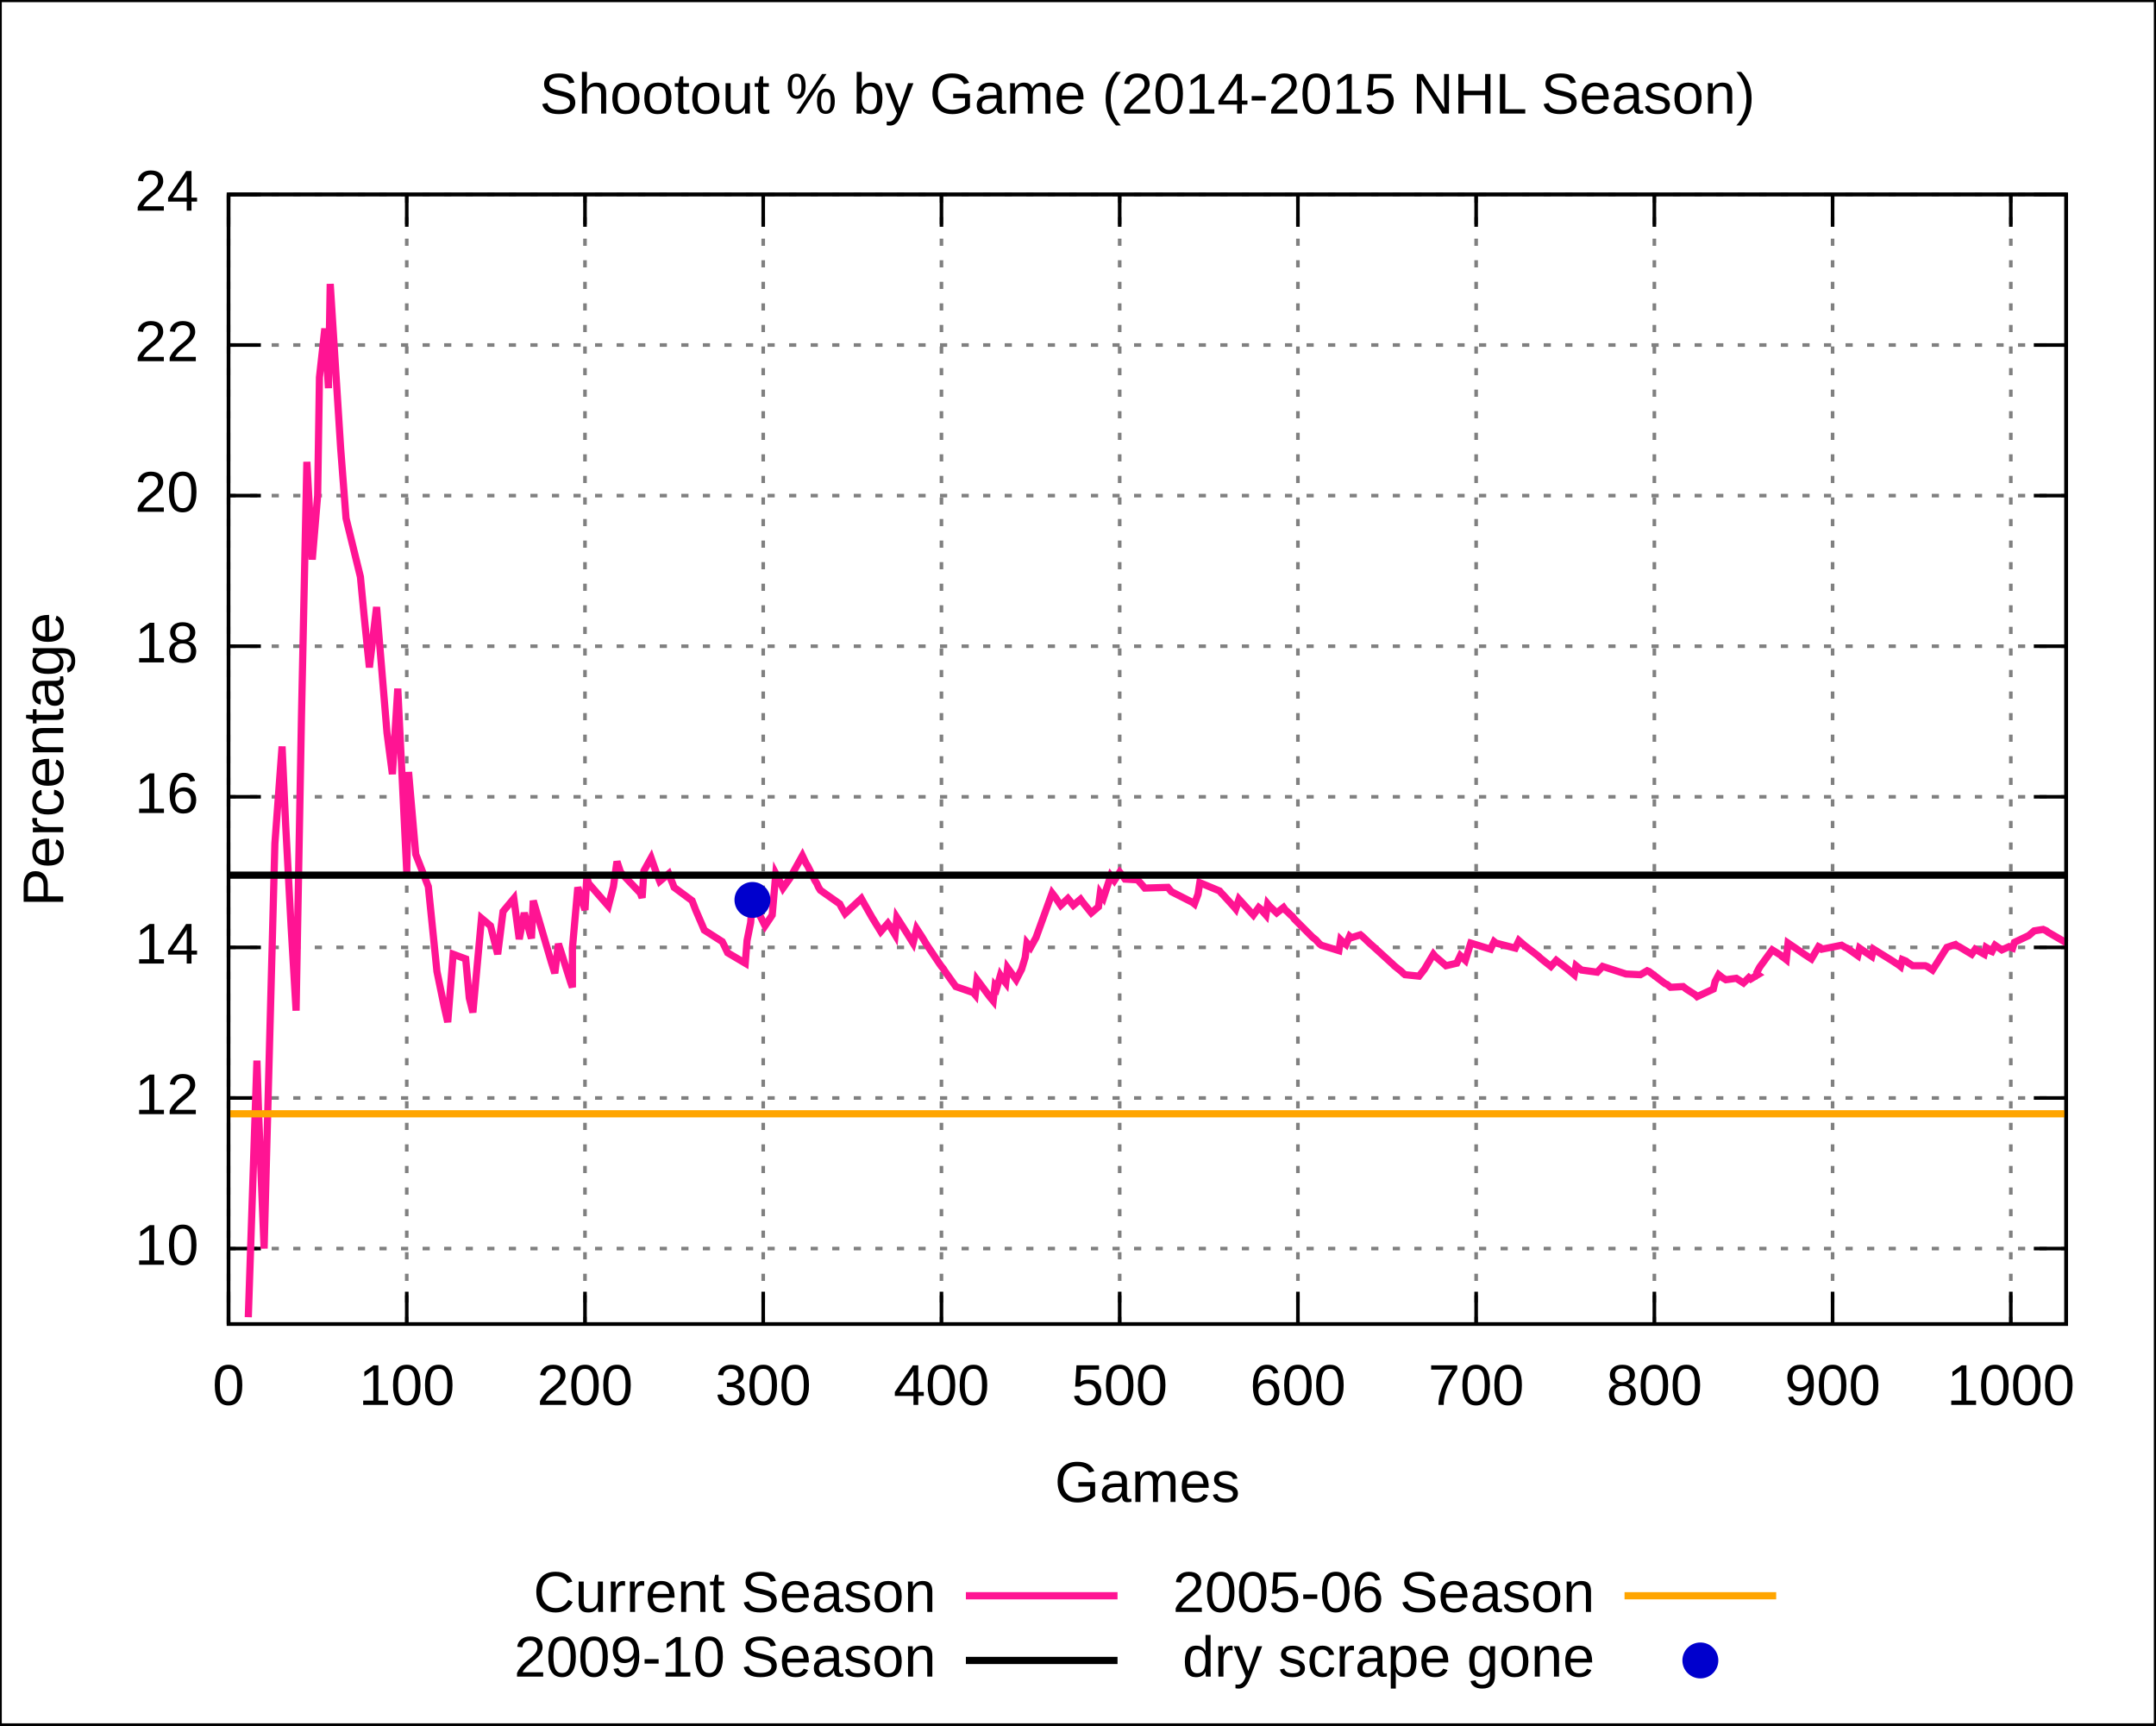
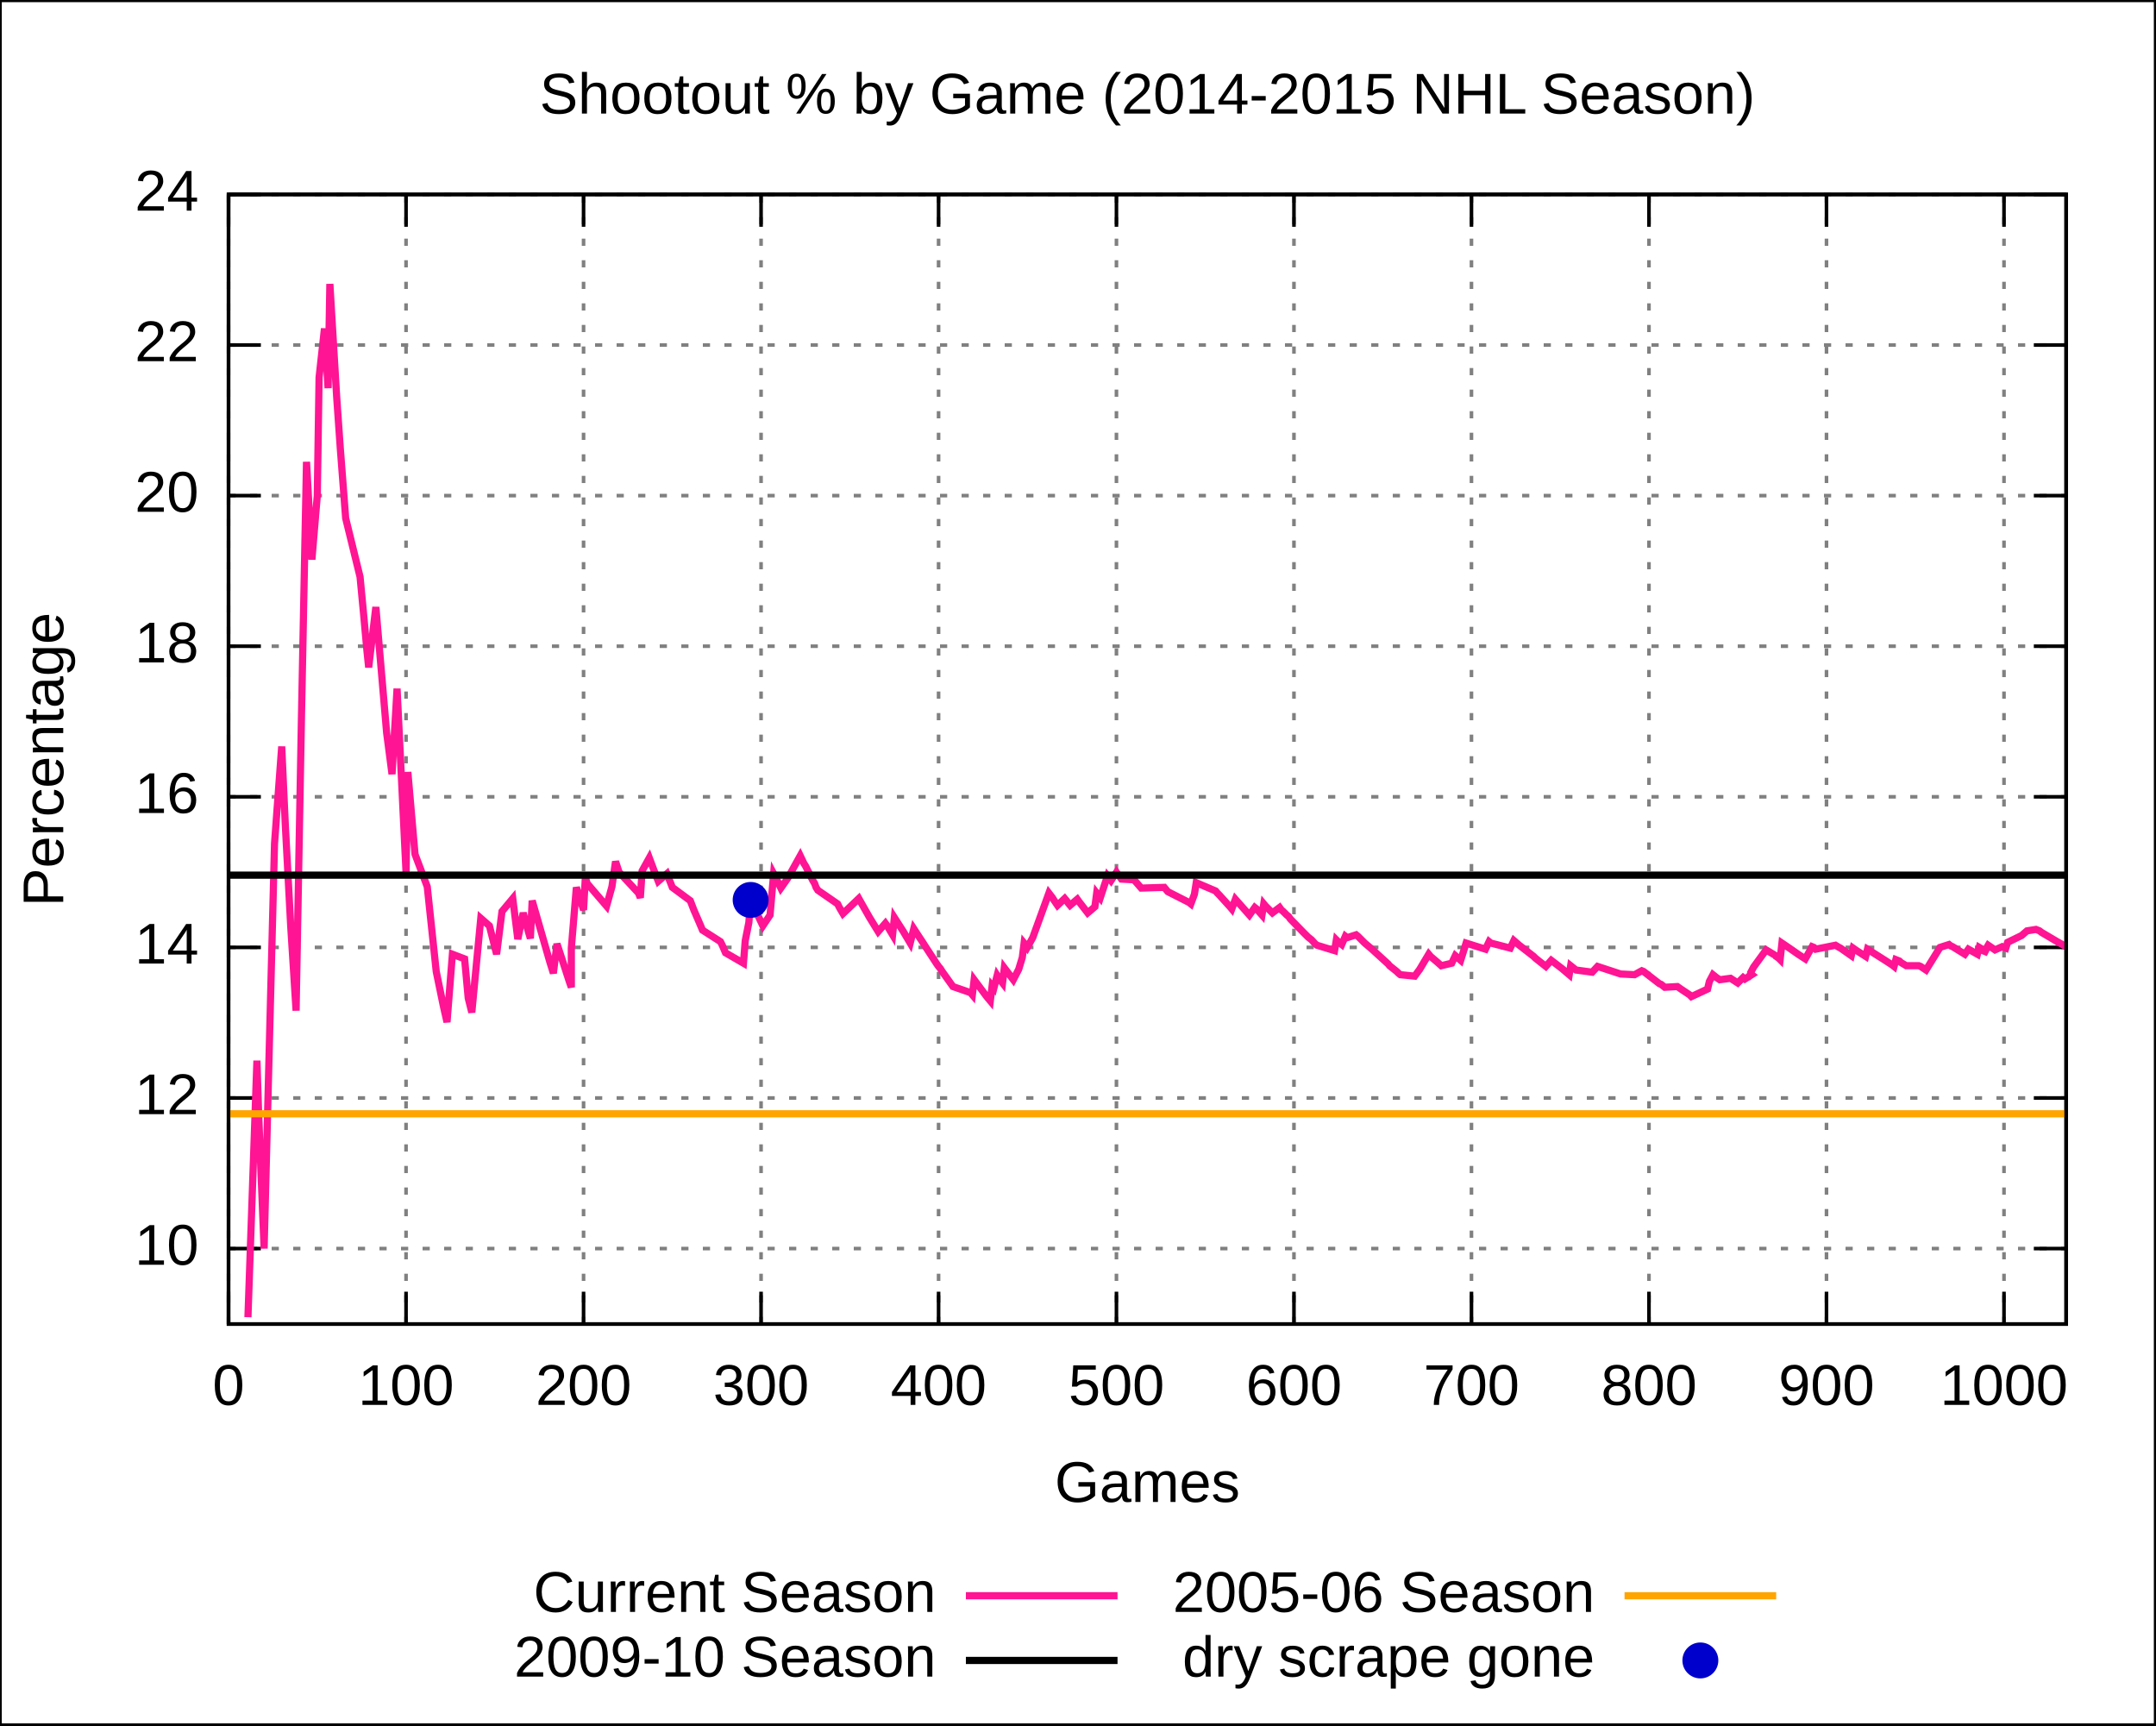
<svg xmlns="http://www.w3.org/2000/svg" xmlns:xlink="http://www.w3.org/1999/xlink" width="600" height="480" viewBox="0 0 600 480">
  <g id="gnuplot_canvas">
    <rect x="0" y="0" width="600" height="480" fill="none" />
    <defs>
      <circle id="gpDot" r="0.5" stroke-width="0.5" />
      <path id="gpPt0" stroke-width="0.222" stroke="currentColor" d="M-1,0 h2 M0,-1 v2" />
      <path id="gpPt1" stroke-width="0.222" stroke="currentColor" d="M-1,-1 L1,1 M1,-1 L-1,1" />
      <path id="gpPt2" stroke-width="0.222" stroke="currentColor" d="M-1,0 L1,0 M0,-1 L0,1 M-1,-1 L1,1 M-1,1 L1,-1" />
      <rect id="gpPt3" stroke-width="0.222" stroke="currentColor" x="-1" y="-1" width="2" height="2" />
      <rect id="gpPt4" stroke-width="0.222" stroke="currentColor" fill="currentColor" x="-1" y="-1" width="2" height="2" />
      <circle id="gpPt5" stroke-width="0.222" stroke="currentColor" cx="0" cy="0" r="1" />
      <use xlink:href="#gpPt5" id="gpPt6" fill="currentColor" stroke="none" />
      <path id="gpPt7" stroke-width="0.222" stroke="currentColor" d="M0,-1.33 L-1.33,0.67 L1.33,0.67 z" />
      <use xlink:href="#gpPt7" id="gpPt8" fill="currentColor" stroke="none" />
      <use xlink:href="#gpPt7" id="gpPt9" stroke="currentColor" transform="rotate(180)" />
      <use xlink:href="#gpPt9" id="gpPt10" fill="currentColor" stroke="none" />
      <use xlink:href="#gpPt3" id="gpPt11" stroke="currentColor" transform="rotate(45)" />
      <use xlink:href="#gpPt11" id="gpPt12" fill="currentColor" stroke="none" />
    </defs>
    <g style="fill:none; color:white; stroke:currentColor; stroke-width:1.00; stroke-linecap:butt; stroke-linejoin:miter">
</g>
    <g style="fill:none; color:black; stroke:currentColor; stroke-width:1.00; stroke-linecap:butt; stroke-linejoin:miter">
      <g style="stroke:none; shape-rendering:crispEdges">
        <polygon fill="rgb(255, 255, 255)" points="0.0,480.0 599.9,480.0 599.9,0.1 0.0,0.1 " />
      </g>
      <path stroke="black" d="M0.0,480.0 L0.0,0.1 L599.9,0.1 L599.9,480.0 L0.0,480.0  " />
    </g>
    <g style="fill:none; color:gray; stroke:currentColor; stroke-width:1.00; stroke-linecap:butt; stroke-linejoin:miter">
      <path stroke="gray" stroke-dasharray=" 2,4" class="gridline" d="M63.6,347.4 L575.0,347.4  " />
    </g>
    <g style="fill:none; color:black; stroke:currentColor; stroke-width:1.00; stroke-linecap:butt; stroke-linejoin:miter">
      <path stroke="black" d="M63.6,347.4 L72.6,347.4 M575.0,347.4 L566.0,347.4  " />
      <g transform="translate(55.3,351.9)" style="stroke:none; fill:black; font-family:Arial; font-size:12.00pt; text-anchor:end">
        <text> 10</text>
      </g>
    </g>
    <g style="fill:none; color:gray; stroke:currentColor; stroke-width:1.00; stroke-linecap:butt; stroke-linejoin:miter">
      <path stroke="gray" stroke-dasharray=" 2,4" class="gridline" d="M63.6,305.5 L575.0,305.5  " />
    </g>
    <g style="fill:none; color:black; stroke:currentColor; stroke-width:1.00; stroke-linecap:butt; stroke-linejoin:miter">
      <path stroke="black" d="M63.6,305.5 L72.6,305.5 M575.0,305.5 L566.0,305.5  " />
      <g transform="translate(55.3,310.0)" style="stroke:none; fill:black; font-family:Arial; font-size:12.00pt; text-anchor:end">
        <text> 12</text>
      </g>
    </g>
    <g style="fill:none; color:gray; stroke:currentColor; stroke-width:1.00; stroke-linecap:butt; stroke-linejoin:miter">
      <path stroke="gray" stroke-dasharray=" 2,4" class="gridline" d="M63.6,263.6 L575.0,263.6  " />
    </g>
    <g style="fill:none; color:black; stroke:currentColor; stroke-width:1.00; stroke-linecap:butt; stroke-linejoin:miter">
      <path stroke="black" d="M63.6,263.6 L72.6,263.6 M575.0,263.6 L566.0,263.6  " />
      <g transform="translate(55.3,268.1)" style="stroke:none; fill:black; font-family:Arial; font-size:12.00pt; text-anchor:end">
        <text> 14</text>
      </g>
    </g>
    <g style="fill:none; color:gray; stroke:currentColor; stroke-width:1.00; stroke-linecap:butt; stroke-linejoin:miter">
      <path stroke="gray" stroke-dasharray=" 2,4" class="gridline" d="M63.6,221.7 L575.0,221.7  " />
    </g>
    <g style="fill:none; color:black; stroke:currentColor; stroke-width:1.00; stroke-linecap:butt; stroke-linejoin:miter">
      <path stroke="black" d="M63.6,221.7 L72.6,221.7 M575.0,221.7 L566.0,221.7  " />
      <g transform="translate(55.3,226.2)" style="stroke:none; fill:black; font-family:Arial; font-size:12.00pt; text-anchor:end">
        <text> 16</text>
      </g>
    </g>
    <g style="fill:none; color:gray; stroke:currentColor; stroke-width:1.00; stroke-linecap:butt; stroke-linejoin:miter">
      <path stroke="gray" stroke-dasharray=" 2,4" class="gridline" d="M63.6,179.8 L575.0,179.8  " />
    </g>
    <g style="fill:none; color:black; stroke:currentColor; stroke-width:1.00; stroke-linecap:butt; stroke-linejoin:miter">
      <path stroke="black" d="M63.6,179.8 L72.6,179.8 M575.0,179.8 L566.0,179.8  " />
      <g transform="translate(55.3,184.3)" style="stroke:none; fill:black; font-family:Arial; font-size:12.00pt; text-anchor:end">
        <text> 18</text>
      </g>
    </g>
    <g style="fill:none; color:gray; stroke:currentColor; stroke-width:1.00; stroke-linecap:butt; stroke-linejoin:miter">
      <path stroke="gray" stroke-dasharray=" 2,4" class="gridline" d="M63.6,137.9 L575.0,137.9  " />
    </g>
    <g style="fill:none; color:black; stroke:currentColor; stroke-width:1.00; stroke-linecap:butt; stroke-linejoin:miter">
      <path stroke="black" d="M63.6,137.9 L72.6,137.9 M575.0,137.9 L566.0,137.9  " />
      <g transform="translate(55.3,142.4)" style="stroke:none; fill:black; font-family:Arial; font-size:12.00pt; text-anchor:end">
        <text> 20</text>
      </g>
    </g>
    <g style="fill:none; color:gray; stroke:currentColor; stroke-width:1.00; stroke-linecap:butt; stroke-linejoin:miter">
      <path stroke="gray" stroke-dasharray=" 2,4" class="gridline" d="M63.6,96.0 L575.0,96.0  " />
    </g>
    <g style="fill:none; color:black; stroke:currentColor; stroke-width:1.00; stroke-linecap:butt; stroke-linejoin:miter">
      <path stroke="black" d="M63.6,96.0 L72.6,96.0 M575.0,96.0 L566.0,96.0  " />
      <g transform="translate(55.3,100.5)" style="stroke:none; fill:black; font-family:Arial; font-size:12.00pt; text-anchor:end">
        <text> 22</text>
      </g>
    </g>
    <g style="fill:none; color:gray; stroke:currentColor; stroke-width:1.00; stroke-linecap:butt; stroke-linejoin:miter">
      <path stroke="gray" stroke-dasharray=" 2,4" class="gridline" d="M63.6,54.1 L575.0,54.1  " />
    </g>
    <g style="fill:none; color:black; stroke:currentColor; stroke-width:1.00; stroke-linecap:butt; stroke-linejoin:miter">
      <path stroke="black" d="M63.6,54.1 L72.6,54.1 M575.0,54.1 L566.0,54.1  " />
      <g transform="translate(55.3,58.6)" style="stroke:none; fill:black; font-family:Arial; font-size:12.00pt; text-anchor:end">
        <text> 24</text>
      </g>
    </g>
    <g style="fill:none; color:gray; stroke:currentColor; stroke-width:1.00; stroke-linecap:butt; stroke-linejoin:miter">
      <path stroke="gray" stroke-dasharray=" 2,4" class="gridline" d="M63.6,368.4 L63.6,54.1  " />
    </g>
    <g style="fill:none; color:black; stroke:currentColor; stroke-width:1.00; stroke-linecap:butt; stroke-linejoin:miter">
      <path stroke="black" d="M63.6,368.4 L63.6,359.4 M63.6,54.1 L63.6,63.1  " />
      <g transform="translate(63.6,390.9)" style="stroke:none; fill:black; font-family:Arial; font-size:12.00pt; text-anchor:middle">
        <text> 0</text>
      </g>
    </g>
    <g style="fill:none; color:gray; stroke:currentColor; stroke-width:1.00; stroke-linecap:butt; stroke-linejoin:miter">
-       <path stroke="gray" stroke-dasharray=" 2,4" class="gridline" d="M113.2,368.4 L113.2,54.1  " />
-     </g>
-     <g style="fill:none; color:black; stroke:currentColor; stroke-width:1.00; stroke-linecap:butt; stroke-linejoin:miter">
-       <path stroke="black" d="M113.2,368.4 L113.2,359.4 M113.2,54.1 L113.2,63.1  " />
-       <g transform="translate(113.2,390.9)" style="stroke:none; fill:black; font-family:Arial; font-size:12.00pt; text-anchor:middle">
+       <path stroke="gray" stroke-dasharray=" 2,4" class="gridline" d="M113.0,368.4 L113.0,54.1  " />
+     </g>
+     <g style="fill:none; color:black; stroke:currentColor; stroke-width:1.00; stroke-linecap:butt; stroke-linejoin:miter">
+       <path stroke="black" d="M113.0,368.4 L113.0,359.4 M113.0,54.1 L113.0,63.1  " />
+       <g transform="translate(113.0,390.9)" style="stroke:none; fill:black; font-family:Arial; font-size:12.00pt; text-anchor:middle">
        <text> 100</text>
      </g>
    </g>
    <g style="fill:none; color:gray; stroke:currentColor; stroke-width:1.00; stroke-linecap:butt; stroke-linejoin:miter">
-       <path stroke="gray" stroke-dasharray=" 2,4" class="gridline" d="M162.8,368.4 L162.8,54.1  " />
-     </g>
-     <g style="fill:none; color:black; stroke:currentColor; stroke-width:1.00; stroke-linecap:butt; stroke-linejoin:miter">
-       <path stroke="black" d="M162.8,368.4 L162.8,359.4 M162.8,54.1 L162.8,63.1  " />
-       <g transform="translate(162.8,390.9)" style="stroke:none; fill:black; font-family:Arial; font-size:12.00pt; text-anchor:middle">
+       <path stroke="gray" stroke-dasharray=" 2,4" class="gridline" d="M162.4,368.4 L162.4,54.1  " />
+     </g>
+     <g style="fill:none; color:black; stroke:currentColor; stroke-width:1.00; stroke-linecap:butt; stroke-linejoin:miter">
+       <path stroke="black" d="M162.4,368.4 L162.4,359.4 M162.4,54.1 L162.4,63.1  " />
+       <g transform="translate(162.4,390.9)" style="stroke:none; fill:black; font-family:Arial; font-size:12.00pt; text-anchor:middle">
        <text> 200</text>
      </g>
    </g>
    <g style="fill:none; color:gray; stroke:currentColor; stroke-width:1.00; stroke-linecap:butt; stroke-linejoin:miter">
-       <path stroke="gray" stroke-dasharray=" 2,4" class="gridline" d="M212.4,368.4 L212.4,54.1  " />
-     </g>
-     <g style="fill:none; color:black; stroke:currentColor; stroke-width:1.00; stroke-linecap:butt; stroke-linejoin:miter">
-       <path stroke="black" d="M212.4,368.4 L212.4,359.4 M212.4,54.1 L212.4,63.1  " />
-       <g transform="translate(212.4,390.9)" style="stroke:none; fill:black; font-family:Arial; font-size:12.00pt; text-anchor:middle">
+       <path stroke="gray" stroke-dasharray=" 2,4" class="gridline" d="M211.8,368.4 L211.8,54.1  " />
+     </g>
+     <g style="fill:none; color:black; stroke:currentColor; stroke-width:1.00; stroke-linecap:butt; stroke-linejoin:miter">
+       <path stroke="black" d="M211.8,368.4 L211.8,359.4 M211.8,54.1 L211.8,63.1  " />
+       <g transform="translate(211.8,390.9)" style="stroke:none; fill:black; font-family:Arial; font-size:12.00pt; text-anchor:middle">
        <text> 300</text>
      </g>
    </g>
    <g style="fill:none; color:gray; stroke:currentColor; stroke-width:1.00; stroke-linecap:butt; stroke-linejoin:miter">
-       <path stroke="gray" stroke-dasharray=" 2,4" class="gridline" d="M262.0,368.4 L262.0,54.1  " />
-     </g>
-     <g style="fill:none; color:black; stroke:currentColor; stroke-width:1.00; stroke-linecap:butt; stroke-linejoin:miter">
-       <path stroke="black" d="M262.0,368.4 L262.0,359.4 M262.0,54.1 L262.0,63.1  " />
-       <g transform="translate(262.0,390.9)" style="stroke:none; fill:black; font-family:Arial; font-size:12.00pt; text-anchor:middle">
+       <path stroke="gray" stroke-dasharray=" 2,4" class="gridline" d="M261.2,368.4 L261.2,54.1  " />
+     </g>
+     <g style="fill:none; color:black; stroke:currentColor; stroke-width:1.00; stroke-linecap:butt; stroke-linejoin:miter">
+       <path stroke="black" d="M261.2,368.4 L261.2,359.4 M261.2,54.1 L261.2,63.1  " />
+       <g transform="translate(261.2,390.9)" style="stroke:none; fill:black; font-family:Arial; font-size:12.00pt; text-anchor:middle">
        <text> 400</text>
      </g>
    </g>
    <g style="fill:none; color:gray; stroke:currentColor; stroke-width:1.00; stroke-linecap:butt; stroke-linejoin:miter">
-       <path stroke="gray" stroke-dasharray=" 2,4" class="gridline" d="M311.6,368.4 L311.6,54.1  " />
-     </g>
-     <g style="fill:none; color:black; stroke:currentColor; stroke-width:1.00; stroke-linecap:butt; stroke-linejoin:miter">
-       <path stroke="black" d="M311.6,368.4 L311.6,359.4 M311.6,54.1 L311.6,63.1  " />
-       <g transform="translate(311.6,390.9)" style="stroke:none; fill:black; font-family:Arial; font-size:12.00pt; text-anchor:middle">
+       <path stroke="gray" stroke-dasharray=" 2,4" class="gridline" d="M310.7,368.4 L310.7,54.1  " />
+     </g>
+     <g style="fill:none; color:black; stroke:currentColor; stroke-width:1.00; stroke-linecap:butt; stroke-linejoin:miter">
+       <path stroke="black" d="M310.7,368.4 L310.7,359.4 M310.7,54.1 L310.7,63.1  " />
+       <g transform="translate(310.7,390.9)" style="stroke:none; fill:black; font-family:Arial; font-size:12.00pt; text-anchor:middle">
        <text> 500</text>
      </g>
    </g>
    <g style="fill:none; color:gray; stroke:currentColor; stroke-width:1.00; stroke-linecap:butt; stroke-linejoin:miter">
-       <path stroke="gray" stroke-dasharray=" 2,4" class="gridline" d="M361.2,368.4 L361.2,54.1  " />
-     </g>
-     <g style="fill:none; color:black; stroke:currentColor; stroke-width:1.00; stroke-linecap:butt; stroke-linejoin:miter">
-       <path stroke="black" d="M361.2,368.4 L361.2,359.4 M361.2,54.1 L361.2,63.1  " />
-       <g transform="translate(361.2,390.9)" style="stroke:none; fill:black; font-family:Arial; font-size:12.00pt; text-anchor:middle">
+       <path stroke="gray" stroke-dasharray=" 2,4" class="gridline" d="M360.1,368.4 L360.1,54.1  " />
+     </g>
+     <g style="fill:none; color:black; stroke:currentColor; stroke-width:1.00; stroke-linecap:butt; stroke-linejoin:miter">
+       <path stroke="black" d="M360.1,368.4 L360.1,359.4 M360.1,54.1 L360.1,63.1  " />
+       <g transform="translate(360.1,390.9)" style="stroke:none; fill:black; font-family:Arial; font-size:12.00pt; text-anchor:middle">
        <text> 600</text>
      </g>
    </g>
    <g style="fill:none; color:gray; stroke:currentColor; stroke-width:1.00; stroke-linecap:butt; stroke-linejoin:miter">
-       <path stroke="gray" stroke-dasharray=" 2,4" class="gridline" d="M410.8,368.4 L410.8,54.1  " />
-     </g>
-     <g style="fill:none; color:black; stroke:currentColor; stroke-width:1.00; stroke-linecap:butt; stroke-linejoin:miter">
-       <path stroke="black" d="M410.8,368.4 L410.8,359.4 M410.8,54.1 L410.8,63.1  " />
-       <g transform="translate(410.8,390.9)" style="stroke:none; fill:black; font-family:Arial; font-size:12.00pt; text-anchor:middle">
+       <path stroke="gray" stroke-dasharray=" 2,4" class="gridline" d="M409.5,368.4 L409.5,54.1  " />
+     </g>
+     <g style="fill:none; color:black; stroke:currentColor; stroke-width:1.00; stroke-linecap:butt; stroke-linejoin:miter">
+       <path stroke="black" d="M409.5,368.4 L409.5,359.4 M409.5,54.1 L409.5,63.1  " />
+       <g transform="translate(409.5,390.9)" style="stroke:none; fill:black; font-family:Arial; font-size:12.00pt; text-anchor:middle">
        <text> 700</text>
      </g>
    </g>
    <g style="fill:none; color:gray; stroke:currentColor; stroke-width:1.00; stroke-linecap:butt; stroke-linejoin:miter">
-       <path stroke="gray" stroke-dasharray=" 2,4" class="gridline" d="M460.4,368.4 L460.4,54.1  " />
-     </g>
-     <g style="fill:none; color:black; stroke:currentColor; stroke-width:1.00; stroke-linecap:butt; stroke-linejoin:miter">
-       <path stroke="black" d="M460.4,368.4 L460.4,359.4 M460.4,54.1 L460.4,63.1  " />
-       <g transform="translate(460.4,390.9)" style="stroke:none; fill:black; font-family:Arial; font-size:12.00pt; text-anchor:middle">
+       <path stroke="gray" stroke-dasharray=" 2,4" class="gridline" d="M458.9,368.4 L458.9,54.1  " />
+     </g>
+     <g style="fill:none; color:black; stroke:currentColor; stroke-width:1.00; stroke-linecap:butt; stroke-linejoin:miter">
+       <path stroke="black" d="M458.9,368.4 L458.9,359.4 M458.9,54.1 L458.9,63.1  " />
+       <g transform="translate(458.9,390.9)" style="stroke:none; fill:black; font-family:Arial; font-size:12.00pt; text-anchor:middle">
        <text> 800</text>
      </g>
    </g>
    <g style="fill:none; color:gray; stroke:currentColor; stroke-width:1.00; stroke-linecap:butt; stroke-linejoin:miter">
-       <path stroke="gray" stroke-dasharray=" 2,4" class="gridline" d="M510.0,368.4 L510.0,54.1  " />
-     </g>
-     <g style="fill:none; color:black; stroke:currentColor; stroke-width:1.00; stroke-linecap:butt; stroke-linejoin:miter">
-       <path stroke="black" d="M510.0,368.4 L510.0,359.4 M510.0,54.1 L510.0,63.1  " />
-       <g transform="translate(510.0,390.9)" style="stroke:none; fill:black; font-family:Arial; font-size:12.00pt; text-anchor:middle">
+       <path stroke="gray" stroke-dasharray=" 2,4" class="gridline" d="M508.3,368.4 L508.3,54.1  " />
+     </g>
+     <g style="fill:none; color:black; stroke:currentColor; stroke-width:1.00; stroke-linecap:butt; stroke-linejoin:miter">
+       <path stroke="black" d="M508.3,368.4 L508.3,359.4 M508.3,54.1 L508.3,63.1  " />
+       <g transform="translate(508.3,390.9)" style="stroke:none; fill:black; font-family:Arial; font-size:12.00pt; text-anchor:middle">
        <text> 900</text>
      </g>
    </g>
    <g style="fill:none; color:gray; stroke:currentColor; stroke-width:1.00; stroke-linecap:butt; stroke-linejoin:miter">
-       <path stroke="gray" stroke-dasharray=" 2,4" class="gridline" d="M559.6,368.4 L559.6,54.1  " />
-     </g>
-     <g style="fill:none; color:black; stroke:currentColor; stroke-width:1.00; stroke-linecap:butt; stroke-linejoin:miter">
-       <path stroke="black" d="M559.6,368.4 L559.6,359.4 M559.6,54.1 L559.6,63.1  " />
-       <g transform="translate(559.6,390.9)" style="stroke:none; fill:black; font-family:Arial; font-size:12.00pt; text-anchor:middle">
+       <path stroke="gray" stroke-dasharray=" 2,4" class="gridline" d="M557.7,368.4 L557.7,54.1  " />
+     </g>
+     <g style="fill:none; color:black; stroke:currentColor; stroke-width:1.00; stroke-linecap:butt; stroke-linejoin:miter">
+       <path stroke="black" d="M557.7,368.4 L557.7,359.4 M557.7,54.1 L557.7,63.1  " />
+       <g transform="translate(557.7,390.9)" style="stroke:none; fill:black; font-family:Arial; font-size:12.00pt; text-anchor:middle">
        <text> 1000</text>
      </g>
      <path stroke="black" d="M63.6,54.1 L63.6,368.4 L575.0,368.4 L575.0,54.1 L63.6,54.1 Z  " />
      <g transform="translate(17.6,211.3) rotate(270)" style="stroke:none; fill:black; font-family:Arial; font-size:12.00pt; text-anchor:middle">
        <text>Percentage</text>
      </g>
      <g transform="translate(319.3,417.9)" style="stroke:none; fill:black; font-family:Arial; font-size:12.00pt; text-anchor:middle">
        <text>Games</text>
      </g>
      <g transform="translate(319.3,31.6)" style="stroke:none; fill:black; font-family:Arial; font-size:12.00pt; text-anchor:middle">
        <text>Shootout % by Game (2014-2015 NHL Season)</text>
      </g>
    </g>
    <g id="gnuplot_plot_1">
      <g style="fill:none; color:white; stroke:black; stroke-width:2.00; stroke-linecap:butt; stroke-linejoin:miter">
</g>
      <g style="fill:none; color:red; stroke:currentColor; stroke-width:2.00; stroke-linecap:butt; stroke-linejoin:miter">
        <g transform="translate(260.5,448.5)" style="stroke:none; fill:black; font-family:Arial; font-size:12.00pt; text-anchor:end">
          <text>Current Season</text>
        </g>
-         <path stroke="rgb(255,  20, 147)" d="M268.8,444.0 L311.0,444.0 M69.1,366.5 L71.5,295.1 L72.0,310.6 L73.5,347.4 L76.5,234.7 L78.5,207.7    L79.5,229.5 L81.0,257.6 L82.4,281.2 L83.9,199.3 L85.4,128.5 L86.9,155.7 L88.4,137.9 L88.9,105.0    L90.4,91.4 L91.4,108.0 L91.9,79.0 L93.9,110.5 L94.8,124.7 L96.3,144.2 L100.3,160.5 L101.3,171.0    L102.3,180.9 L102.8,185.7 L104.8,168.9 L107.7,203.9 L109.2,215.4 L110.7,191.6 L113.2,242.7 L113.7,214.8    L115.7,237.7 L119.2,246.7 L121.6,270.3 L123.6,280.0 L124.6,284.4 L126.1,265.5 L129.6,266.8 L130.6,277.7    L131.6,281.7 L134.0,255.5 L136.5,257.6 L138.5,265.5 L140.0,253.6 L143.0,250.0 L144.5,261.3 L145.9,254.0    L146.9,257.6 L147.4,259.4 L147.9,261.1 L148.4,250.6 L153.4,267.6 L154.4,270.8 L155.4,262.6 L155.9,264.1    L158.8,273.3 L159.3,274.7 L159.3,263.8 L160.8,246.9 L161.8,250.0 L162.8,253.2 L163.3,244.1 L163.8,245.8    L169.3,252.1 L170.7,246.7 L171.7,239.7 L172.7,242.7 L178.2,248.5 L178.7,249.8 L179.2,242.3 L181.2,238.7    L182.6,242.7 L183.6,245.2 L186.1,243.1 L186.6,244.4 L187.1,245.6 L187.6,246.9 L192.6,250.6 L193.1,251.9    L193.6,253.2 L195.5,257.6 L196.0,258.8 L201.0,262.0 L201.5,263.0 L202.5,265.1 L207.4,268.0 L207.9,261.7    L208.9,256.7 L209.4,250.4 L209.9,251.5 L212.9,257.6 L214.9,254.6 L215.9,243.1 L216.9,245.0 L217.9,247.1    L219.8,244.4 L223.3,238.1 L224.3,240.2 L224.8,241.0 L226.8,245.0 L227.3,245.8 L227.8,246.9 L228.3,247.7    L233.7,251.5 L234.2,252.5 L235.2,254.2 L239.7,250.0 L240.2,250.9 L242.7,255.3 L245.1,259.2 L247.1,256.9    L247.6,257.6 L249.1,260.1 L249.6,255.3 L252.1,259.2 L254.1,262.4 L255.1,258.4 L256.6,260.7 L257.5,262.2    L258.0,263.0 L261.5,268.2 L262.0,268.9 L262.5,269.5 L263.0,270.3 L264.5,272.4 L266.0,274.5 L270.9,276.2    L271.4,276.8 L271.9,272.6 L275.4,277.3 L276.4,278.5 L276.9,274.3 L277.4,274.9 L278.4,271.4 L278.9,272.2    L279.9,273.5 L280.4,269.3 L282.8,272.6 L284.3,269.7 L285.3,266.4 L285.8,262.4 L286.3,263.0 L286.8,263.6    L288.3,260.9 L292.8,248.5 L293.8,249.8 L294.3,250.6 L295.2,251.9 L297.2,250.0 L297.7,250.6 L298.2,251.3    L298.7,251.9 L300.7,250.2 L301.2,250.9 L303.7,254.0 L305.7,252.3 L306.2,248.5 L307.1,249.8 L309.1,243.7    L310.1,245.0 L311.6,242.7 L312.1,243.3 L312.6,243.9 L313.1,244.6 L316.6,244.8 L318.6,247.1 L325.0,246.9    L325.5,247.5 L326.0,248.1 L331.9,251.1 L332.4,251.5 L333.4,248.8 L333.9,245.6 L339.4,247.9 L339.9,248.5    L340.4,249.0 L343.4,252.3 L343.9,252.9 L344.8,250.2 L348.8,254.6 L350.3,252.5 L350.8,252.9 L352.3,254.6    L352.8,251.5 L353.3,252.1 L355.3,254.0 L357.2,252.5 L357.7,253.2 L358.2,253.6 L359.2,254.6 L359.7,255.0    L360.2,255.7 L363.7,259.2 L364.2,259.7 L365.2,260.7 L366.2,261.5 L367.2,262.6 L367.7,263.0 L372.6,264.5    L373.1,261.5 L373.6,262.0 L374.1,262.4 L374.6,262.8 L375.6,260.5 L376.1,260.9 L378.6,260.1 L379.1,260.5    L381.1,262.4 L383.0,264.1 L387.5,268.2 L388.0,268.7 L390.0,270.3 L390.5,270.8 L391.0,271.2 L394.9,271.6    L396.4,269.7 L398.9,265.5 L399.4,266.1 L401.4,267.8 L402.4,268.7 L405.4,268.0 L406.4,265.9 L407.8,267.2    L409.3,262.4 L414.8,264.1 L415.8,262.0 L416.3,262.4 L421.7,263.8 L422.7,261.7 L424.2,263.0 L428.2,266.1    L428.7,266.6 L429.2,267.0 L431.6,268.9 L433.1,267.2 L436.1,269.5 L438.1,271.2 L438.6,268.7 L439.1,269.1    L439.6,269.5 L440.1,269.9 L444.5,270.5 L446.0,268.9 L452.5,271.0 L456.5,271.2 L458.4,270.1 L458.9,270.3    L463.4,273.7 L463.9,273.9 L464.4,274.3 L464.9,274.7 L468.4,274.5 L469.3,275.2 L471.8,276.8 L472.3,277.3    L476.8,275.2 L477.3,273.1 L478.3,271.2 L479.3,272.0 L480.3,272.6 L483.2,272.2 L485.2,273.5 L486.7,272.0    L487.2,272.4 L489.2,271.2 L488.2,270.5 L488.7,271.0 L489.7,269.1 L493.2,264.3 L496.1,266.1 L495.6,265.9    L496.6,266.6 L497.1,267.0 L497.6,262.4 L500.1,264.1 L502.1,265.5 L504.1,266.8 L506.1,263.4 L506.5,263.6    L507.0,264.1 L512.5,263.0 L513.5,263.6 L514.0,263.8 L517.0,265.9 L517.5,263.8 L518.5,264.5 L520.9,266.1    L521.4,264.1 L526.4,267.2 L528.4,268.5 L528.9,268.9 L529.4,267.0 L529.9,267.2 L530.4,267.4 L530.9,267.8    L532.3,268.7 L535.8,268.7 L536.3,268.9 L537.8,269.9 L541.8,263.6 L544.2,262.8 L544.7,263.2 L545.2,263.4    L548.7,265.5 L549.7,264.1 L552.2,265.5 L552.7,263.6 L555.2,265.1 L554.2,264.7 L555.2,263.0 L557.1,264.3    L559.1,263.4 L560.1,263.8 L560.6,262.2 L564.6,260.3 L566.1,259.0 L568.6,258.6 L569.5,259.0 L570.0,259.4    L574.5,262.0 L575.0,262.4 L574.5,262.0  " />
+         <path stroke="rgb(255,  20, 147)" d="M268.8,444.0 L311.0,444.0 M69.0,366.5 L71.5,295.1 L72.0,310.6 L73.5,347.4 L76.4,234.7 L78.4,207.7    L79.4,229.5 L80.9,257.6 L82.4,281.2 L83.9,199.3 L85.3,128.5 L86.8,155.7 L88.3,137.9 L88.8,105.0    L90.3,91.4 L91.3,108.0 L91.8,79.0 L93.7,110.5 L94.7,124.7 L96.2,144.2 L100.2,160.5 L101.2,171.0    L102.1,180.9 L102.6,185.7 L104.6,168.9 L107.6,203.9 L109.1,215.4 L110.5,191.6 L113.0,242.7 L113.5,214.8    L115.5,237.7 L118.9,246.7 L121.4,270.3 L123.4,280.0 L124.4,284.4 L125.9,265.5 L129.3,266.8 L130.3,277.7    L131.3,281.7 L133.8,255.5 L136.2,257.6 L138.2,265.5 L139.7,253.6 L142.7,250.0 L144.1,261.3 L145.6,254.0    L146.6,257.6 L147.1,259.4 L147.6,261.1 L148.1,250.6 L153.0,267.6 L154.0,270.8 L155.0,262.6 L155.5,264.1    L158.5,273.3 L159.0,274.7 L159.0,263.8 L160.4,246.9 L161.4,250.0 L162.4,253.2 L162.9,244.1 L163.4,245.8    L168.8,252.1 L170.3,246.7 L171.3,239.7 L172.3,242.7 L177.7,248.5 L178.2,249.8 L178.7,242.3 L180.7,238.7    L182.2,242.7 L183.2,245.2 L185.6,243.1 L186.1,244.4 L186.6,245.6 L187.1,246.9 L192.1,250.6 L192.6,251.9    L193.1,253.2 L195.0,257.6 L195.5,258.8 L200.5,262.0 L201.0,263.0 L201.9,265.1 L206.9,268.0 L207.4,261.7    L208.4,256.7 L208.9,250.4 L209.4,251.5 L212.3,257.6 L214.3,254.6 L215.3,243.1 L216.3,245.0 L217.3,247.1    L219.2,244.4 L222.7,238.1 L223.7,240.2 L224.2,241.0 L226.2,245.0 L226.7,245.8 L227.1,246.9 L227.6,247.7    L233.1,251.5 L233.6,252.5 L234.6,254.2 L239.0,250.0 L239.5,250.9 L242.0,255.3 L244.4,259.2 L246.4,256.9    L246.9,257.6 L248.4,260.1 L248.9,255.3 L251.4,259.2 L253.3,262.4 L254.3,258.4 L255.8,260.7 L256.8,262.2    L257.3,263.0 L260.7,268.2 L261.2,268.9 L261.7,269.5 L262.2,270.3 L263.7,272.4 L265.2,274.5 L270.1,276.2    L270.6,276.8 L271.1,272.6 L274.6,277.3 L275.6,278.5 L276.1,274.3 L276.6,274.9 L277.5,271.4 L278.0,272.2    L279.0,273.5 L279.5,269.3 L282.0,272.6 L283.5,269.7 L284.5,266.4 L285.0,262.4 L285.5,263.0 L285.9,263.6    L287.4,260.9 L291.9,248.5 L292.9,249.8 L293.4,250.6 L294.3,251.9 L296.3,250.0 L296.8,250.6 L297.3,251.3    L297.8,251.9 L299.8,250.2 L300.3,250.9 L302.7,254.0 L304.7,252.3 L305.2,248.5 L306.2,249.8 L308.2,243.7    L309.2,245.0 L310.7,242.7 L311.1,243.3 L311.6,243.9 L312.1,244.6 L315.6,244.8 L317.6,247.1 L324.0,246.9    L324.5,247.5 L325.0,248.1 L330.9,251.1 L331.4,251.5 L332.4,248.8 L332.9,245.6 L338.3,247.9 L338.8,248.5    L339.3,249.0 L342.3,252.3 L342.8,252.9 L343.8,250.2 L347.7,254.6 L349.2,252.5 L349.7,252.9 L351.2,254.6    L351.7,251.5 L352.2,252.1 L354.1,254.0 L356.1,252.5 L356.6,253.2 L357.1,253.6 L358.1,254.6 L358.6,255.0    L359.1,255.7 L362.5,259.2 L363.0,259.7 L364.0,260.7 L365.0,261.5 L366.0,262.6 L366.5,263.0 L371.4,264.5    L371.9,261.5 L372.4,262.0 L372.9,262.4 L373.4,262.8 L374.4,260.5 L374.9,260.9 L377.4,260.1 L377.9,260.5    L379.8,262.4 L381.8,264.1 L386.3,268.2 L386.7,268.7 L388.7,270.3 L389.2,270.8 L389.7,271.2 L393.7,271.6    L395.1,269.7 L397.6,265.5 L398.1,266.1 L400.1,267.8 L401.1,268.7 L404.0,268.0 L405.0,265.9 L406.5,267.2    L408.0,262.4 L413.4,264.1 L414.4,262.0 L414.9,262.4 L420.3,263.8 L421.3,261.7 L422.8,263.0 L426.8,266.1    L427.3,266.6 L427.8,267.0 L430.2,268.9 L431.7,267.2 L434.7,269.5 L436.7,271.2 L437.1,268.7 L437.6,269.1    L438.1,269.5 L438.6,269.9 L443.1,270.5 L444.6,268.9 L451.0,271.0 L454.9,271.2 L456.9,270.1 L457.4,270.3    L461.8,273.7 L462.3,273.9 L462.8,274.3 L463.3,274.7 L466.8,274.5 L467.8,275.2 L470.2,276.8 L470.7,277.3    L475.2,275.2 L475.7,273.1 L476.7,271.2 L477.7,272.0 L478.6,272.6 L481.6,272.2 L483.6,273.5 L485.1,272.0    L485.6,272.4 L487.5,271.2 L486.6,270.5 L487.0,271.0 L488.0,269.1 L491.5,264.3 L494.5,266.1 L494.0,265.9    L495.0,266.6 L495.4,267.0 L495.9,262.4 L498.4,264.1 L500.4,265.5 L502.4,266.8 L504.3,263.4 L504.8,263.6    L505.3,264.1 L510.8,263.0 L511.8,263.6 L512.2,263.8 L515.2,265.9 L515.7,263.8 L516.7,264.5 L519.2,266.1    L519.7,264.1 L524.6,267.2 L526.6,268.5 L527.1,268.9 L527.6,267.0 L528.1,267.2 L528.6,267.4 L529.0,267.8    L530.5,268.7 L534.0,268.7 L534.5,268.9 L536.0,269.9 L539.9,263.6 L542.4,262.8 L542.9,263.2 L543.4,263.4    L546.8,265.5 L547.8,264.1 L550.3,265.5 L550.8,263.6 L553.3,265.1 L552.3,264.7 L553.3,263.0 L555.2,264.3    L557.2,263.4 L558.2,263.8 L558.7,262.2 L562.6,260.3 L564.1,259.0 L566.6,258.6 L567.6,259.0 L568.1,259.4    L572.5,262.0 L573.0,262.4 L572.5,262.0 L575.0,263.4  " />
      </g>
    </g>
    <g id="gnuplot_plot_2">
      <g style="fill:none; color:green; stroke:currentColor; stroke-width:2.00; stroke-linecap:butt; stroke-linejoin:miter">
        <g transform="translate(260.5,466.5)" style="stroke:none; fill:black; font-family:Arial; font-size:12.00pt; text-anchor:end">
          <text>2009-10 Season</text>
        </g>
        <path stroke="rgb(  0,   0,   0)" d="M268.8,462.0 L311.0,462.0 M63.6,243.5 L68.8,243.5 L73.9,243.5 L79.1,243.5 L84.3,243.5 L89.4,243.5    L94.6,243.5 L99.8,243.5 L104.9,243.5 L110.1,243.5 L115.3,243.5 L120.4,243.5 L125.6,243.5 L130.8,243.5    L135.9,243.5 L141.1,243.5 L146.3,243.5 L151.4,243.5 L156.6,243.5 L161.7,243.5 L166.9,243.5 L172.1,243.5    L177.2,243.5 L182.4,243.5 L187.6,243.5 L192.7,243.5 L197.9,243.5 L203.1,243.5 L208.2,243.5 L213.4,243.5    L218.6,243.5 L223.7,243.5 L228.9,243.5 L234.1,243.5 L239.2,243.5 L244.4,243.5 L249.6,243.5 L254.7,243.5    L259.9,243.5 L265.1,243.5 L270.2,243.5 L275.4,243.5 L280.6,243.5 L285.7,243.5 L290.9,243.5 L296.1,243.5    L301.2,243.5 L306.4,243.5 L311.6,243.5 L316.7,243.5 L321.9,243.5 L327.0,243.5 L332.2,243.5 L337.4,243.5    L342.5,243.5 L347.7,243.5 L352.9,243.5 L358.0,243.5 L363.2,243.5 L368.4,243.5 L373.5,243.5 L378.7,243.5    L383.9,243.5 L389.0,243.5 L394.2,243.5 L399.4,243.5 L404.5,243.5 L409.7,243.5 L414.9,243.5 L420.0,243.5    L425.2,243.5 L430.4,243.5 L435.5,243.5 L440.7,243.5 L445.9,243.5 L451.0,243.5 L456.2,243.5 L461.4,243.5    L466.5,243.5 L471.7,243.5 L476.9,243.5 L482.0,243.5 L487.2,243.5 L492.3,243.5 L497.5,243.5 L502.7,243.5    L507.8,243.5 L513.0,243.5 L518.2,243.5 L523.3,243.5 L528.5,243.5 L533.7,243.5 L538.8,243.5 L544.0,243.5    L549.2,243.5 L554.3,243.5 L559.5,243.5 L564.7,243.5 L569.8,243.5 L575.0,243.5  " />
      </g>
    </g>
    <g id="gnuplot_plot_3">
      <g style="fill:none; color:blue; stroke:currentColor; stroke-width:2.00; stroke-linecap:butt; stroke-linejoin:miter">
        <g transform="translate(443.8,448.5)" style="stroke:none; fill:black; font-family:Arial; font-size:12.00pt; text-anchor:end">
          <text>2005-06 Season</text>
        </g>
        <path stroke="rgb(255, 165,   0)" d="M452.1,444.0 L494.3,444.0 M63.6,309.9 L68.8,309.9 L73.9,309.9 L79.1,309.9 L84.3,309.9 L89.4,309.9    L94.6,309.9 L99.8,309.9 L104.9,309.9 L110.1,309.9 L115.3,309.9 L120.4,309.9 L125.6,309.9 L130.8,309.9    L135.9,309.9 L141.1,309.9 L146.3,309.9 L151.4,309.9 L156.6,309.9 L161.7,309.9 L166.9,309.9 L172.1,309.9    L177.2,309.9 L182.4,309.9 L187.6,309.9 L192.7,309.9 L197.9,309.9 L203.1,309.9 L208.2,309.9 L213.4,309.9    L218.6,309.9 L223.7,309.9 L228.9,309.9 L234.1,309.9 L239.2,309.9 L244.4,309.9 L249.6,309.9 L254.7,309.9    L259.9,309.9 L265.1,309.9 L270.2,309.9 L275.4,309.9 L280.6,309.9 L285.7,309.9 L290.9,309.9 L296.1,309.9    L301.2,309.9 L306.4,309.9 L311.6,309.9 L316.7,309.9 L321.9,309.9 L327.0,309.9 L332.2,309.9 L337.4,309.9    L342.5,309.9 L347.7,309.9 L352.9,309.9 L358.0,309.9 L363.2,309.9 L368.4,309.9 L373.5,309.9 L378.7,309.9    L383.9,309.9 L389.0,309.9 L394.2,309.9 L399.4,309.9 L404.5,309.9 L409.7,309.9 L414.9,309.9 L420.0,309.9    L425.2,309.9 L430.4,309.9 L435.5,309.9 L440.7,309.9 L445.9,309.9 L451.0,309.9 L456.2,309.9 L461.4,309.9    L466.5,309.9 L471.7,309.9 L476.9,309.9 L482.0,309.9 L487.2,309.9 L492.3,309.9 L497.5,309.9 L502.7,309.9    L507.8,309.9 L513.0,309.9 L518.2,309.9 L523.3,309.9 L528.5,309.9 L533.7,309.9 L538.8,309.9 L544.0,309.9    L549.2,309.9 L554.3,309.9 L559.5,309.9 L564.7,309.9 L569.8,309.9 L575.0,309.9  " />
      </g>
    </g>
    <g id="gnuplot_plot_4">
      <g style="fill:none; color:cyan; stroke:currentColor; stroke-width:2.00; stroke-linecap:butt; stroke-linejoin:miter">
        <g transform="translate(443.8,466.5)" style="stroke:none; fill:black; font-family:Arial; font-size:12.00pt; text-anchor:end">
          <text>dry scrape gone</text>
        </g>
-         <use xlink:href="#gpPt6" transform="translate(209.4,250.4) scale(4.50)" color="rgb(  0,   0, 205)" />
+         <use xlink:href="#gpPt6" transform="translate(208.9,250.4) scale(4.50)" color="rgb(  0,   0, 205)" />
        <use xlink:href="#gpPt6" transform="translate(473.2,462.0) scale(4.50)" color="rgb(  0,   0, 205)" />
      </g>
    </g>
    <g style="fill:none; color:white; stroke:rgb(  0,   0, 205); stroke-width:1.00; stroke-linecap:butt; stroke-linejoin:miter">
</g>
    <g style="fill:none; color:black; stroke:currentColor; stroke-width:1.00; stroke-linecap:butt; stroke-linejoin:miter">
      <path stroke="black" d="M63.6,54.1 L63.6,368.4 L575.0,368.4 L575.0,54.1 L63.6,54.1 Z  " />
    </g>
  </g>
</svg>
